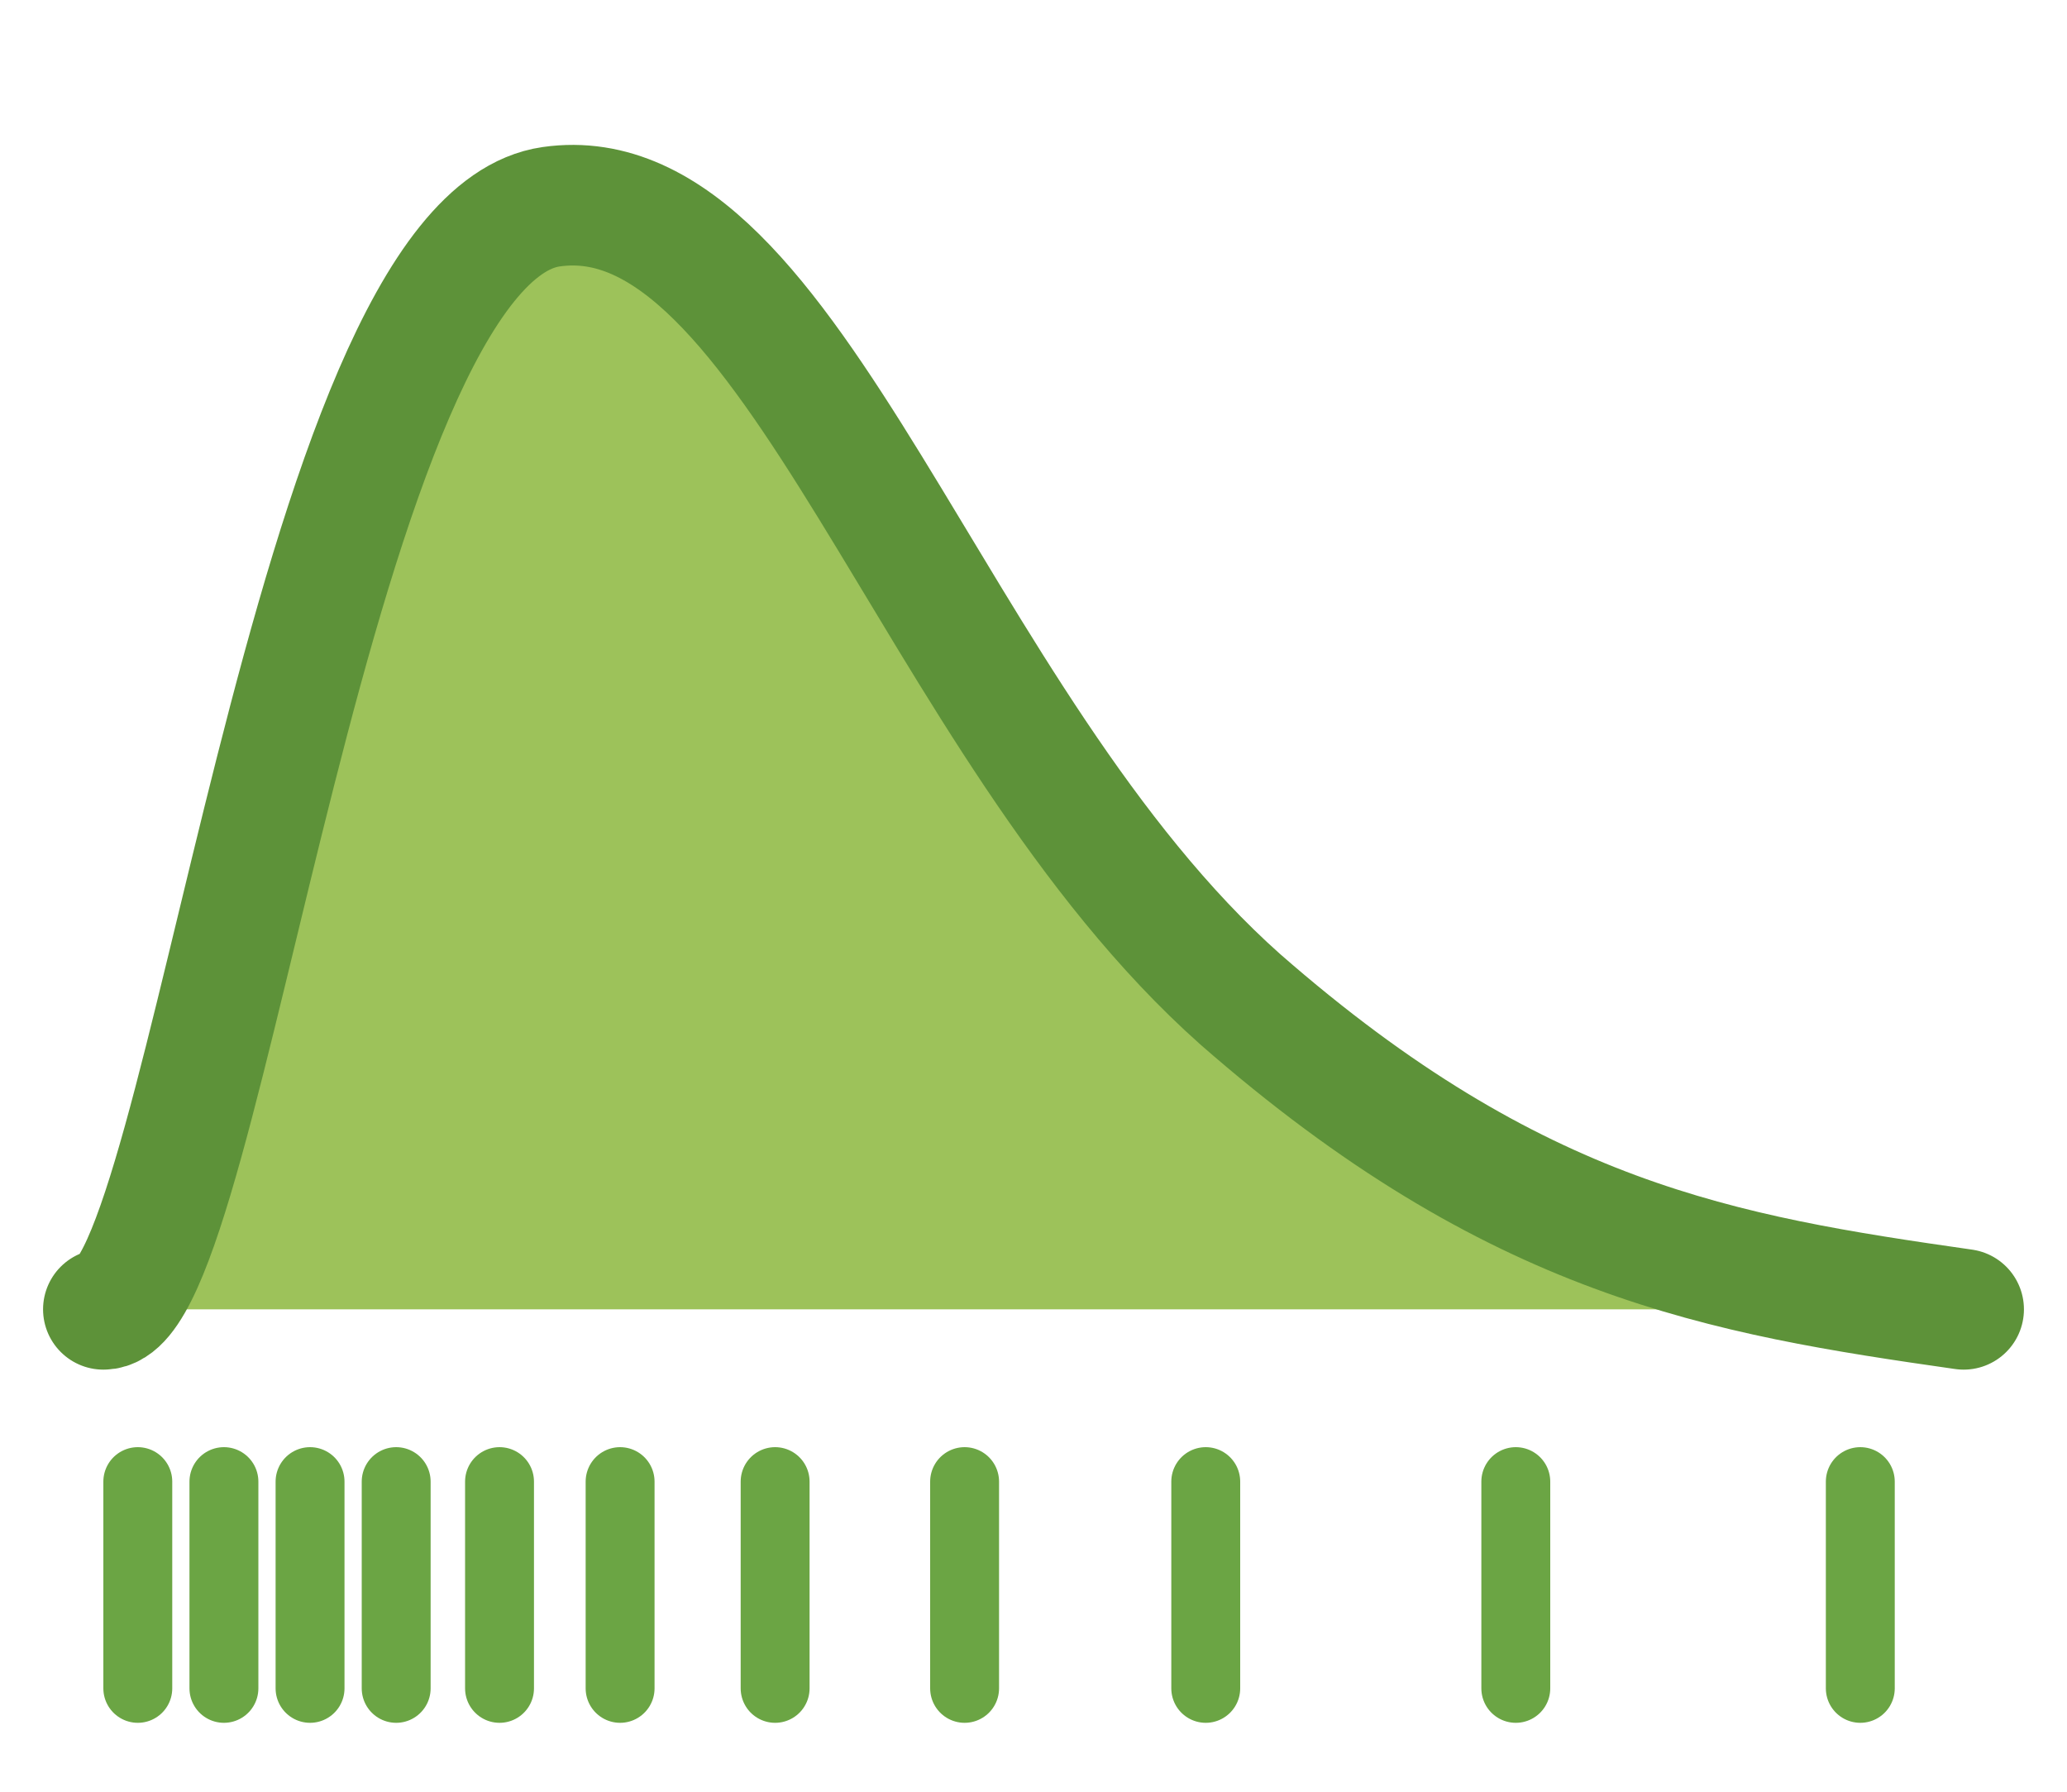
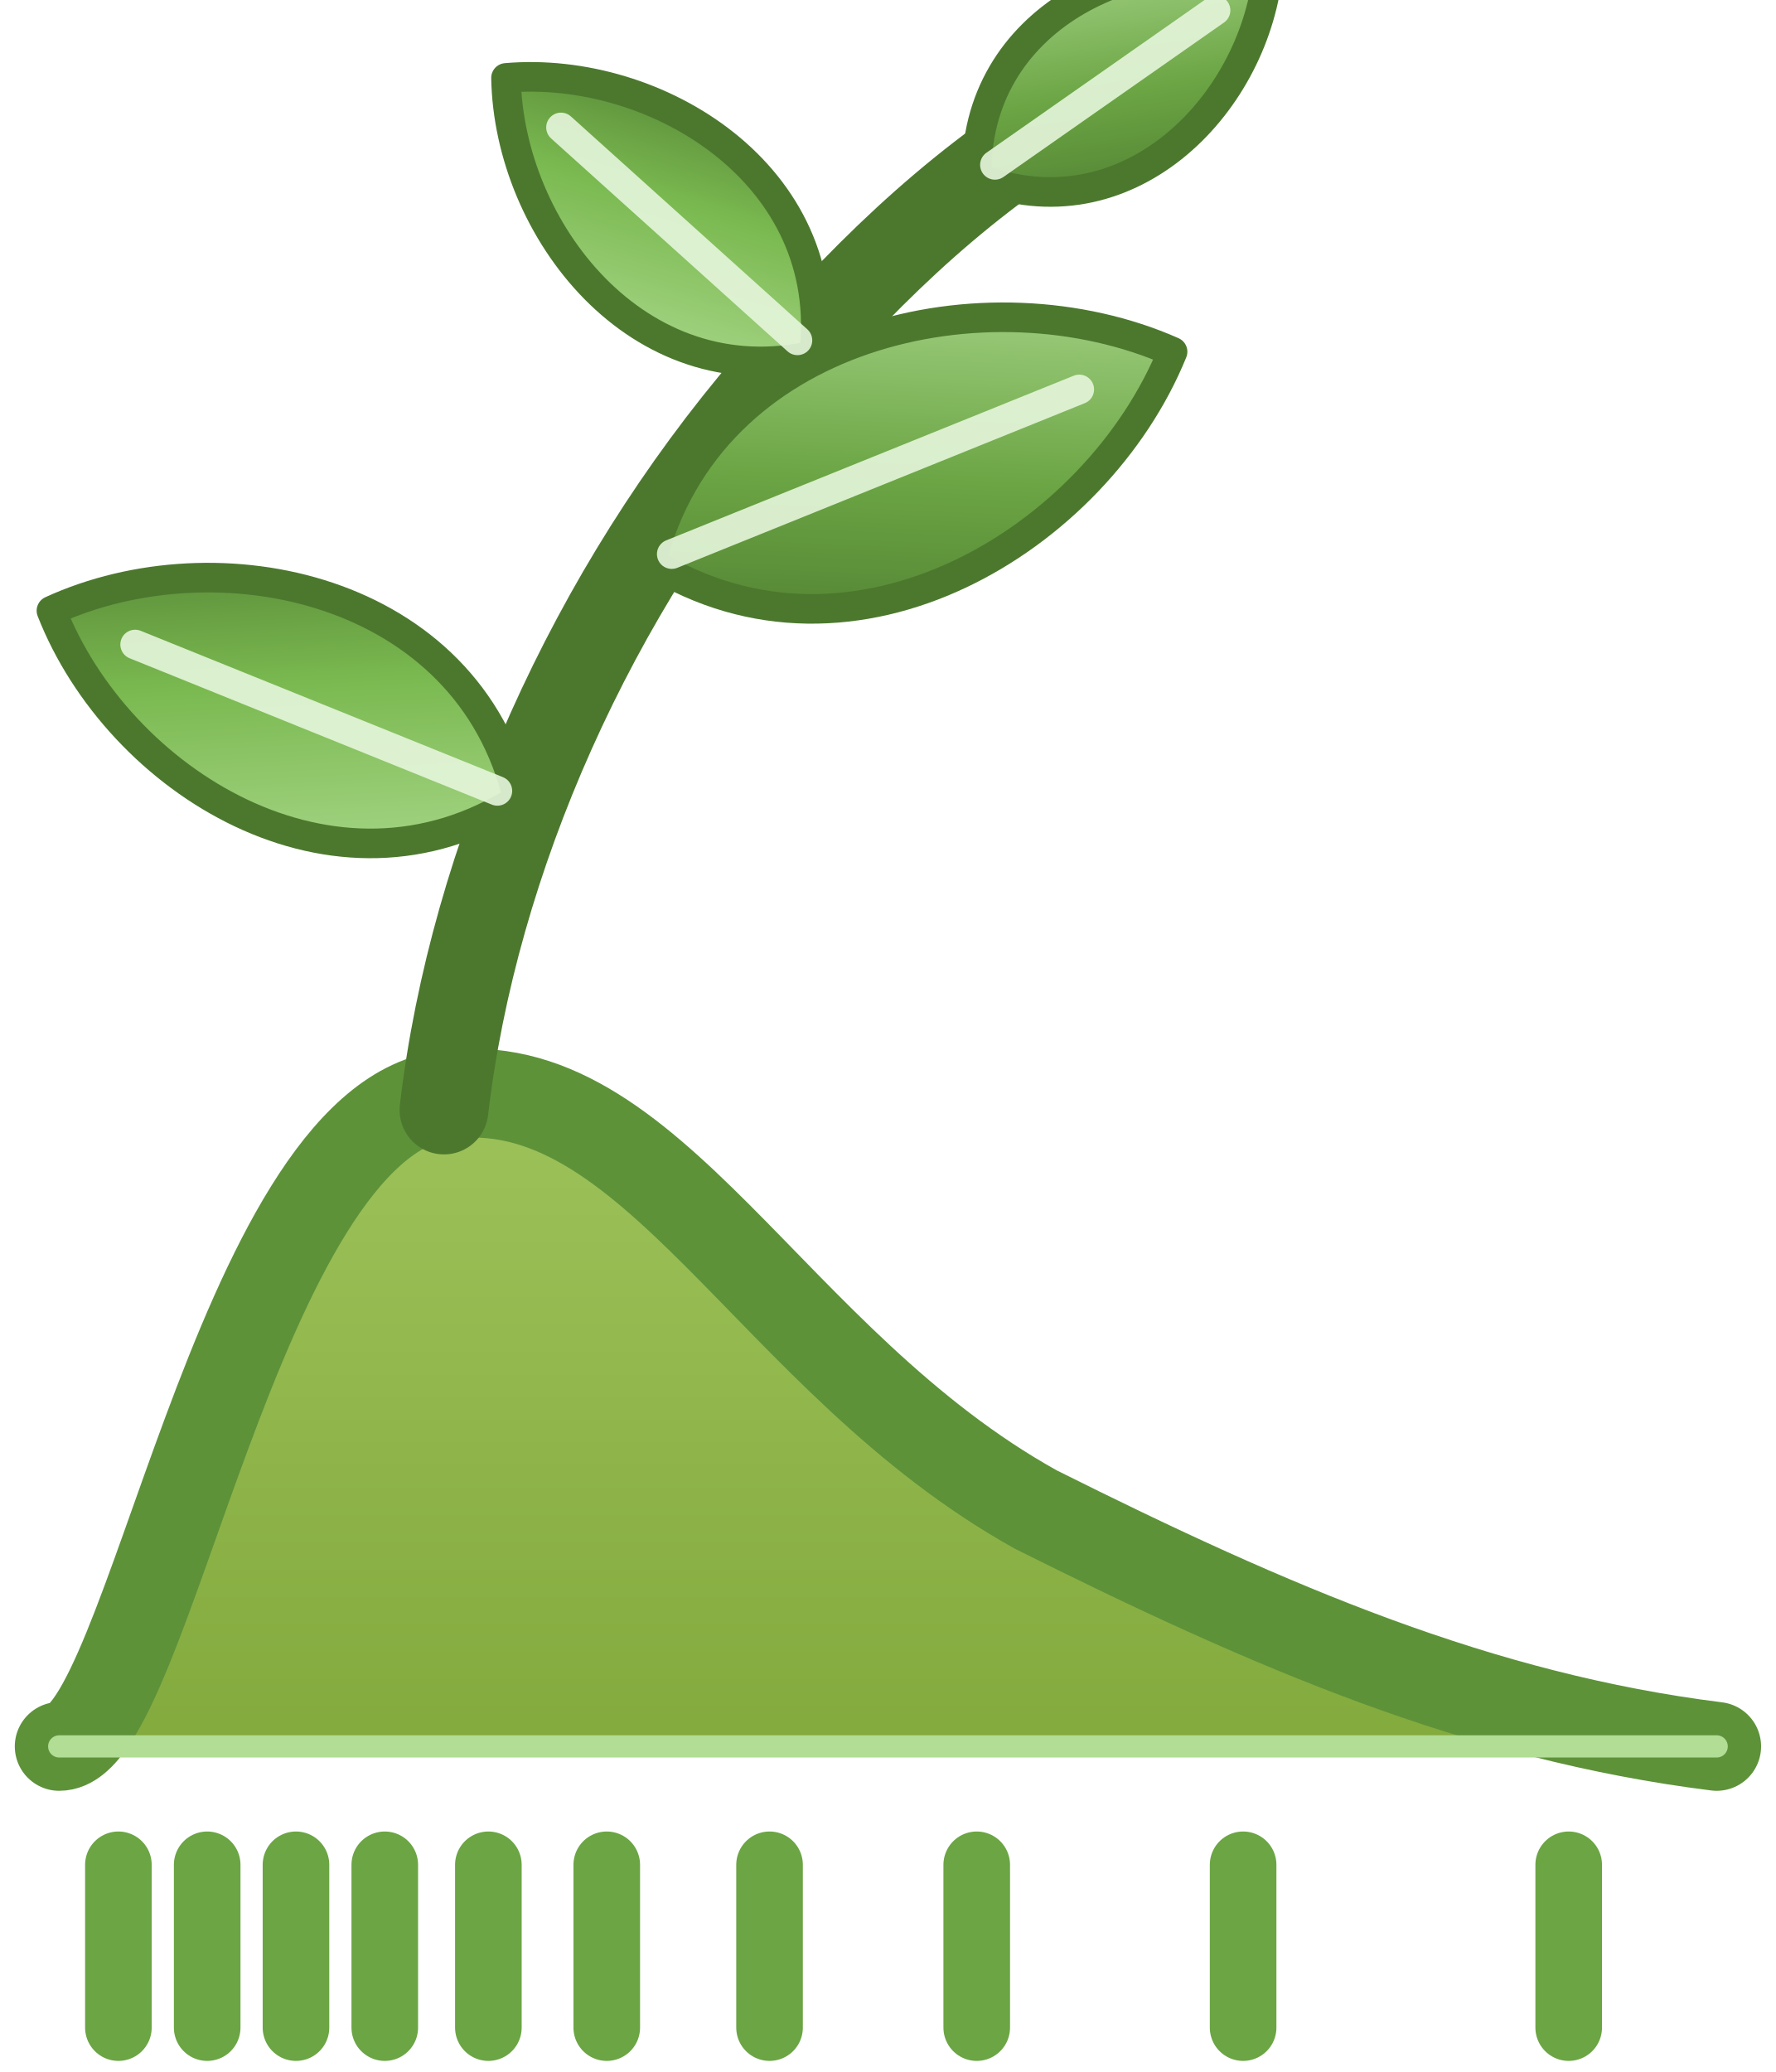
- <svg xmlns="http://www.w3.org/2000/svg" viewBox="0 0 120 104">
-   <path d="M6,76 C12,76 18,14 32,12 C46,10 54,42 72,58 C88,72 100,74 114,76 Z" fill="#9dc25a" />
-   <path d="M6,76 C12,76 18,14 32,12 C46,10 54,42 72,58 C88,72 100,74 114,76" fill="none" stroke="#5d9239" stroke-width="7" stroke-linecap="round" stroke-linejoin="round" />
-   <path d="M8,86 v12 M13,86 v12 M18,86 v12 M23,86 v12 M29,86 v12 M36,86 v12 M45,86 v12 M56,86 v12 M70,86 v12 M88,86 v12 M108,86 v12" stroke="#6ba544" stroke-width="4" stroke-linecap="round" />
+ <svg xmlns="http://www.w3.org/2000/svg" viewBox="0 0 120 140" role="img" aria-label="">
+   <defs>
+     <linearGradient id="hill" x1="0" y1="0" x2="0" y2="1">
+       <stop offset="0" stop-color="#9dc25a" />
+       <stop offset="1" stop-color="#83AA3D" />
+     </linearGradient>
+     <linearGradient id="lf1" x1="0" y1="0" x2="1" y2="1">
+       <stop offset="0" stop-color="#b2dd95" />
+       <stop offset="0.55" stop-color="#7ab950" />
+       <stop offset="1" stop-color="#4c782e" />
+     </linearGradient>
+     <linearGradient id="lf2" x1="0" y1="1" x2="1" y2="0">
+       <stop offset="0" stop-color="#4c782e" />
+       <stop offset="0.45" stop-color="#6ba544" />
+       <stop offset="1" stop-color="#b2dd95" />
+     </linearGradient>
+   </defs>
+   <path d="M4,118 C10,118 16,76 30,74 C44,72 52,92 70,102 C86,110 100,116 116,118 Z" fill="url(#hill)" />
+   <path d="M4,118 C10,118 16,76 30,74 C44,72 52,92 70,102 C86,110 100,116 116,118" fill="none" stroke="#5d9239" stroke-width="6" stroke-linecap="round" stroke-linejoin="round" />
+   <path d="M4,118 H116" stroke="#b2dd95" stroke-width="1.5" stroke-linecap="round" />
+   <path d="M8,126 v11 M14,126 v11 M20,126 v11 M26,126 v11 M33,126 v11 M41,126 v11 M52,126 v11 M66,126 v11 M84,126 v11 M106,126 v11" stroke="#6ba544" stroke-width="4.5" stroke-linecap="round" />
+   <path d="M30,75 C32,58 40,40 52,26 C58,19 64,13 72,8" fill="none" stroke="#4c782e" stroke-width="6" stroke-linecap="round" />
+   <g transform="translate(35,54) rotate(-158)">
+     <path d="M0,0 C8.5,-12.0 25.5,-9.0 34,0 C25.5,9.0 8.5,12.0 0,0 Z" fill="url(#lf1)" stroke="#4c782e" stroke-width="2" stroke-linejoin="round" />
+     <path d="M1.5,0 L27.9,0" stroke="#e6f6dc" stroke-width="2" stroke-linecap="round" opacity="0.9" />
+   </g>
+   <g transform="translate(44,38) rotate(-22)">
+     <path d="M0,0 C9.5,-13.0 28.5,-9.8 38,0 C28.5,9.8 9.5,13.0 0,0 Z" fill="url(#lf2)" stroke="#4c782e" stroke-width="2" stroke-linejoin="round" />
+     <path d="M1.5,0 L31.2,0" stroke="#e6f6dc" stroke-width="2" stroke-linecap="round" opacity="0.9" />
+   </g>
+   <g transform="translate(55,24) rotate(-138)">
+     <path d="M0,0 C7.0,-10.0 21.0,-7.5 28,0 C21.0,7.5 7.0,10.0 0,0 Z" fill="url(#lf1)" stroke="#4c782e" stroke-width="2" stroke-linejoin="round" />
+     <path d="M1.5,0 L23.0,0" stroke="#e6f6dc" stroke-width="2" stroke-linecap="round" opacity="0.9" />
+   </g>
+   <g transform="translate(66,12) rotate(-35)">
+     <path d="M0,0 C6.0,-9.0 18.0,-6.8 24,0 C18.0,6.8 6.0,9.0 0,0 Z" fill="url(#lf2)" stroke="#4c782e" stroke-width="2" stroke-linejoin="round" />
+     <path d="M1.5,0 L19.7,0" stroke="#e6f6dc" stroke-width="2" stroke-linecap="round" opacity="0.9" />
+   </g>
</svg>
